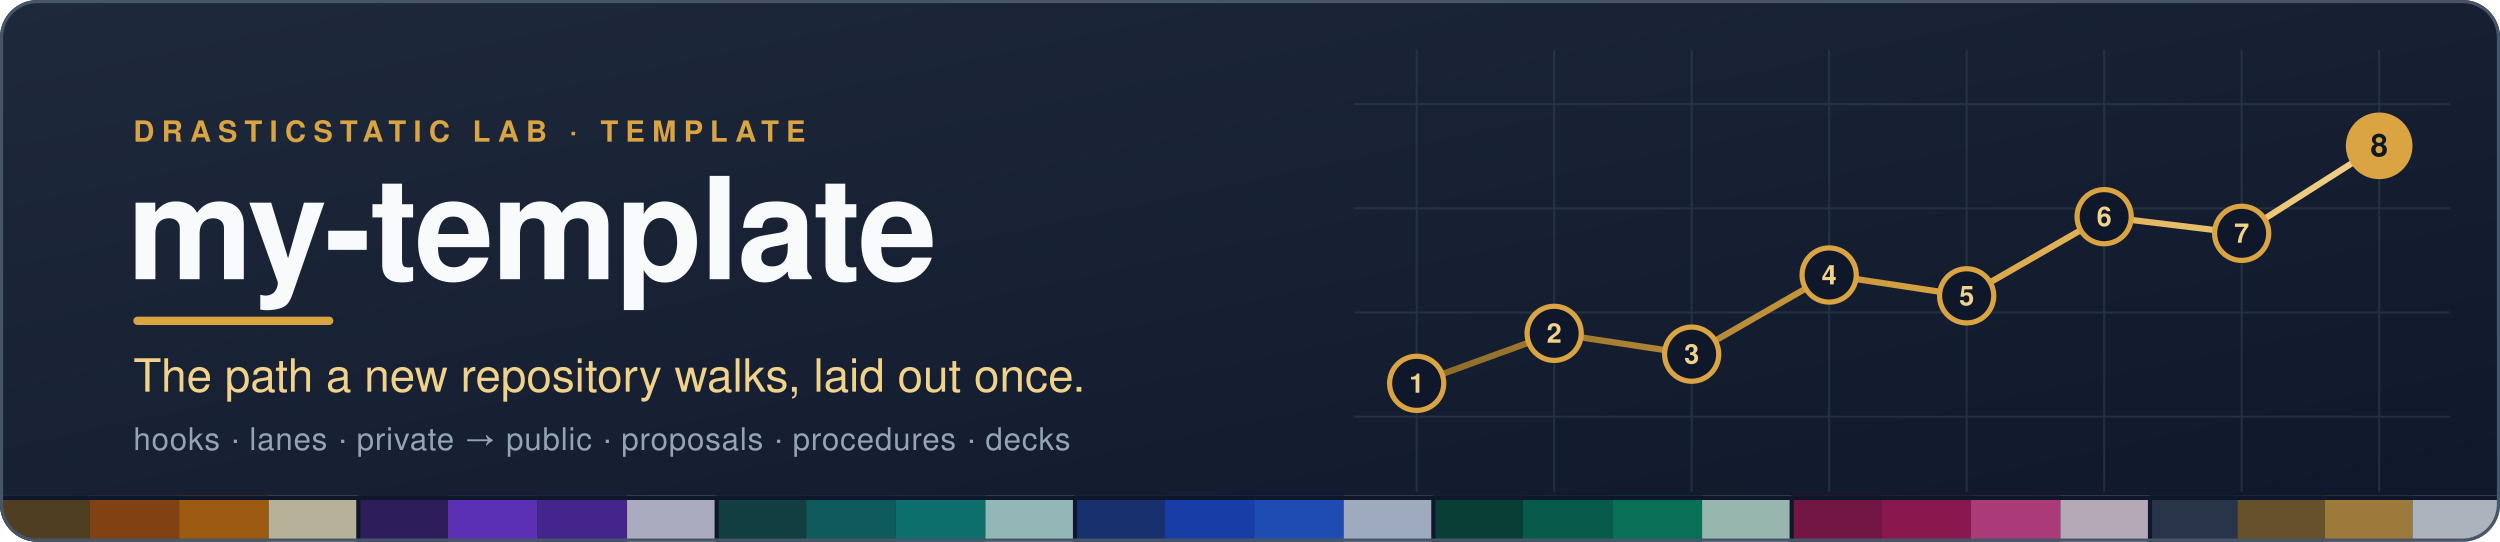
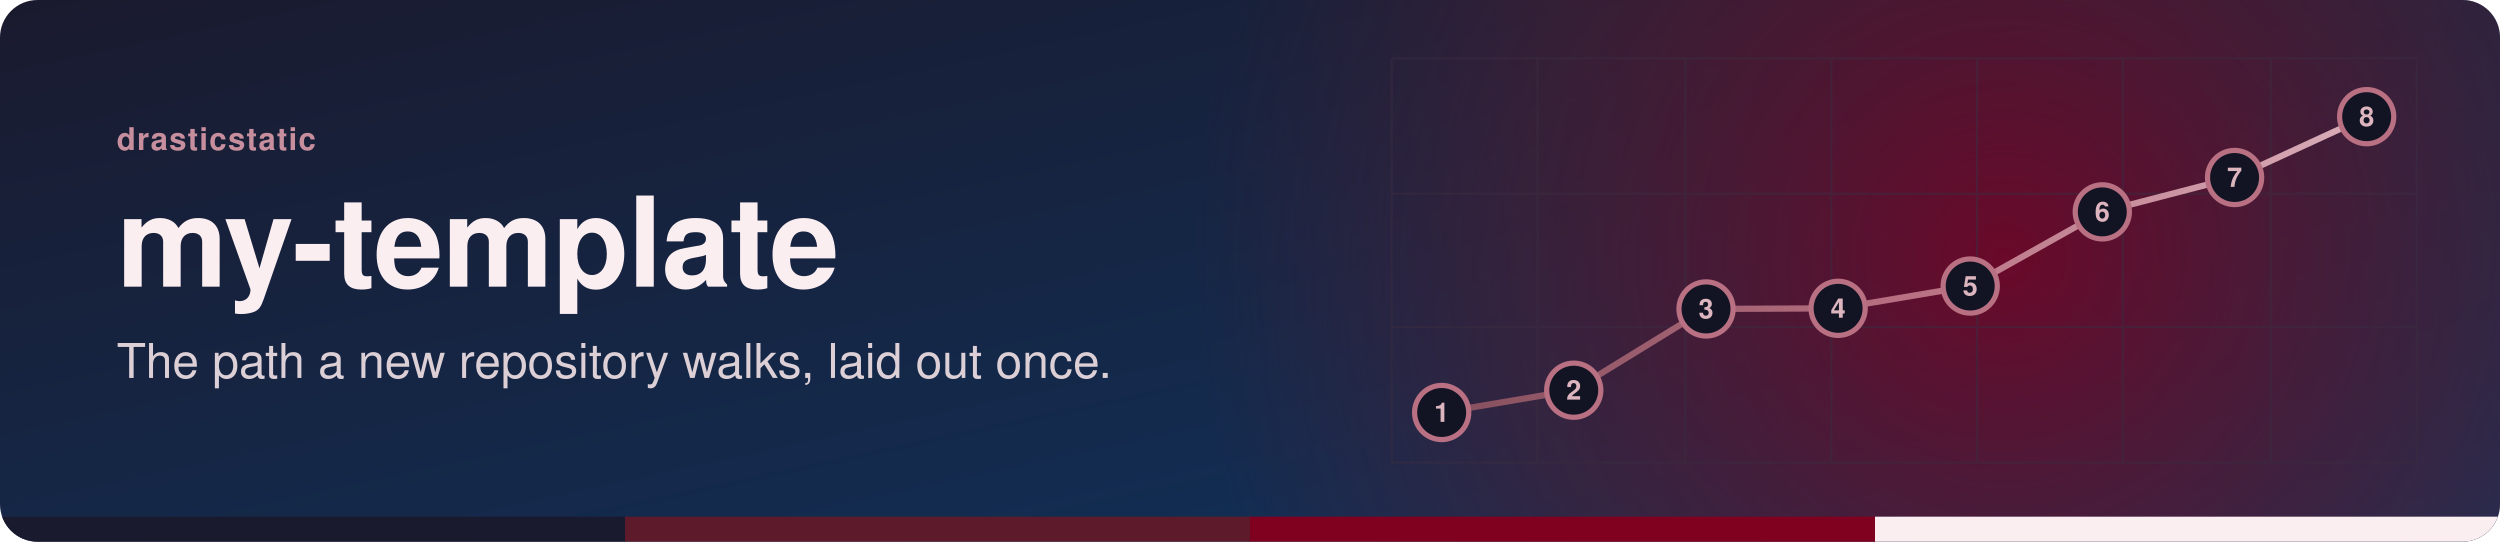
<svg xmlns="http://www.w3.org/2000/svg" width="1200" height="260" viewBox="0 0 1200 260" role="img" aria-labelledby="t d">
  <style>
-     /* Motion, only for readers who have not asked for less. Without it (prefers-reduced-motion: reduce, or a viewer that
-        ignores CSS) every element shows in its finished state, because nothing is hidden outside this block. */
+     /* Motion only for readers who have not asked for less. Outside this block everything is in its finished state. */
    @media (prefers-reduced-motion: no-preference) {
-       .road { stroke-dasharray: 100; animation: draw 3.2s cubic-bezier(.4,0,.2,1) .3s both; }
-       .stop { animation: arrive .45s ease-out both; }
-       .s1 { animation-delay: .35s } .s2 { animation-delay: .8s } .s3 { animation-delay: 1.2s } .s4 { animation-delay: 1.6s }
-       .s5 { animation-delay: 2.0s } .s6 { animation-delay: 2.4s } .s7 { animation-delay: 2.8s } .s8 { animation-delay: 3.3s }
-       .halo { transform-box: fill-box; transform-origin: center; animation: halo 3.2s ease-out 3.8s infinite; }
+       .draw { stroke-dasharray: 100; animation: draw 2.6s cubic-bezier(.4,0,.2,1) both; }
+       .arrive { animation: arrive .5s ease-out both; }
+       .breathe { transform-box: fill-box; transform-origin: center; animation: breathe 8s steps(48) 3s infinite; }
+       .halo { transform-box: fill-box; transform-origin: center; animation: halo 5s steps(60) 3.6s infinite; }
    }
    @keyframes draw { from { stroke-dashoffset: 100 } to { stroke-dashoffset: 0 } }
    @keyframes arrive { from { opacity: 0 } to { opacity: 1 } }
+     @keyframes breathe { 0%, 100% { transform: scale(1) } 50% { transform: scale(1.07) } }
    @keyframes halo { 0% { opacity: .55; transform: scale(1) } 70%, 100% { opacity: 0; transform: scale(2.1) } }
    .halo { opacity: 0 }
  </style>
  <defs>
    <linearGradient id="ground" x1="0" y1="0" x2="1" y2="1">
-       <stop offset="0" stop-color="#1e293b" />
-       <stop offset="1" stop-color="#0f172a" />
+       <stop offset="0" stop-color="#1a1a2e" />
+       <stop offset="1" stop-color="#0f3460" />
    </linearGradient>
-     <linearGradient id="brass" x1="0" y1="0" x2="1" y2="0">
-       <stop offset="0" stop-color="#8a6a2a" />
-       <stop offset=".55" stop-color="#d9a441" />
-       <stop offset="1" stop-color="#f1d28a" />
+     <linearGradient id="line" gradientUnits="userSpaceOnUse" x1="668" y1="0" x2="1160" y2="0">
+       <stop offset="0.00" stop-color="#804c5a" />
+       <stop offset="0.50" stop-color="#b87082" />
+       <stop offset="1.00" stop-color="#ddb5bf" />
+     </linearGradient>
+     <linearGradient id="fade" gradientUnits="userSpaceOnUse" x1="620" y1="0" x2="1200" y2="0">
+       <stop offset="0" stop-color="#b87082" stop-opacity="0" />
+       <stop offset=".35" stop-color="#b87082" />
+       <stop offset="1" stop-color="#ddb5bf" />
    </linearGradient>
    <clipPath id="card">
      <rect width="1200" height="260" rx="18" />
    </clipPath>
+     <radialGradient id="ember" gradientUnits="userSpaceOnUse" cx="962" cy="124" r="390">
+       <stop offset="0" stop-color="#800020" stop-opacity=".8" />
+       <stop offset=".6" stop-color="#5c1a2b" stop-opacity=".45" />
+       <stop offset="1" stop-color="#5c1a2b" stop-opacity="0" />
+     </radialGradient>
  </defs>
  <g clip-path="url(#card)">
    <rect width="1200" height="260" fill="url(#ground)" />
-     <g stroke="#334155" stroke-width="1" opacity=".5">
-       <path d="M680 24V236M746 24V236M812 24V236M878 24V236M944 24V236M1010 24V236M1076 24V236M1142 24V236" />
-       <path d="M650 50H1176M650 100H1176M650 150H1176M650 200H1176" />
+     <rect width="1200" height="260" fill="url(#ember)" />
+     <g stroke="#3a2b3f" stroke-width="1" opacity=".5">
+       <path d="M668 28V222" />
+       <path d="M738 28V222" />
+       <path d="M809 28V222" />
+       <path d="M879 28V222" />
+       <path d="M949 28V222" />
+       <path d="M1019 28V222" />
+       <path d="M1090 28V222" />
+       <path d="M1160 28V222" />
+       <path d="M668 28H1160" />
+       <path d="M668 93H1160" />
+       <path d="M668 157H1160" />
+       <path d="M668 222H1160" />
    </g>
-     <g transform="translate(0 238)">
-       <g>
-         <rect width="43" height="22" fill="#6b4f1d" />
-         <rect x="43" width="43" height="22" fill="#b45309" />
-         <rect x="86" width="43" height="22" fill="#d97706" />
-         <rect x="129" width="43" height="22" fill="#fef3c7" />
+     <path class="draw" pathLength="100" d="M692.0 198.0 L755.4 187.3 L818.9 148.3 L882.3 148.0 L945.7 137.3 L1009.1 101.7 L1072.6 85.2 L1136.0 56.0" fill="none" stroke="url(#line)" stroke-width="3" stroke-linecap="round" stroke-linejoin="round" style="animation-delay:0.30s" />
+     <circle class="halo" cx="1136.0" cy="56.0" r="13" fill="none" stroke="#ddb5bf" stroke-width="2" />
+     <g font-family="Helvetica Neue, Helvetica, Arial, sans-serif" font-size="13" font-weight="700" text-anchor="middle">
+       <g class="arrive" style="animation-delay:0.40s">
+         <circle cx="692.0" cy="198.0" r="13" fill="#121424" stroke="#b87082" stroke-width="2.5" />
+         <text x="692.0" y="202.5" fill="#ddb5bf">1</text>
      </g>
-       <g transform="translate(172 0)">
-         <rect width="43" height="22" fill="#3b1f6e" />
-         <rect x="43" width="43" height="22" fill="#7c3aed" />
-         <rect x="86" width="43" height="22" fill="#5b2bb5" />
-         <rect x="129" width="43" height="22" fill="#ede9fe" />
+       <g class="arrive" style="animation-delay:0.80s">
+         <circle cx="755.4" cy="187.3" r="13" fill="#121424" stroke="#b87082" stroke-width="2.5" />
+         <text x="755.4" y="191.8" fill="#ddb5bf">2</text>
      </g>
-       <g transform="translate(344 0)">
-         <rect width="43" height="22" fill="#134e4a" />
-         <rect x="43" width="43" height="22" fill="#0f766e" />
-         <rect x="86" width="43" height="22" fill="#0d9488" />
-         <rect x="129" width="43" height="22" fill="#ccfbf1" />
+       <g class="arrive" style="animation-delay:1.20s">
+         <circle cx="818.9" cy="148.3" r="13" fill="#121424" stroke="#b87082" stroke-width="2.5" />
+         <text x="818.9" y="152.8" fill="#ddb5bf">3</text>
      </g>
-       <g transform="translate(516 0)">
-         <rect width="43" height="22" fill="#1e3a8a" />
-         <rect x="43" width="43" height="22" fill="#1d4ed8" />
-         <rect x="86" width="43" height="22" fill="#2563eb" />
-         <rect x="129" width="43" height="22" fill="#dbeafe" />
+       <g class="arrive" style="animation-delay:1.60s">
+         <circle cx="882.3" cy="148.0" r="13" fill="#121424" stroke="#b87082" stroke-width="2.5" />
+         <text x="882.3" y="152.5" fill="#ddb5bf">4</text>
      </g>
-       <g transform="translate(688 0)">
-         <rect width="43" height="22" fill="#064e3b" />
-         <rect x="43" width="43" height="22" fill="#047857" />
-         <rect x="86" width="43" height="22" fill="#059669" />
-         <rect x="129" width="43" height="22" fill="#d1fae5" />
+       <g class="arrive" style="animation-delay:2.00s">
+         <circle cx="945.7" cy="137.3" r="13" fill="#121424" stroke="#b87082" stroke-width="2.5" />
+         <text x="945.7" y="141.8" fill="#ddb5bf">5</text>
      </g>
-       <g transform="translate(860 0)">
-         <rect width="43" height="22" fill="#9d174d" />
-         <rect x="43" width="43" height="22" fill="#be185d" />
-         <rect x="86" width="43" height="22" fill="#ec4899" />
-         <rect x="129" width="43" height="22" fill="#fce7f3" />
+       <g class="arrive" style="animation-delay:2.40s">
+         <circle cx="1009.1" cy="101.7" r="13" fill="#121424" stroke="#b87082" stroke-width="2.5" />
+         <text x="1009.1" y="106.2" fill="#ddb5bf">6</text>
      </g>
-       <g transform="translate(1032 0)">
-         <rect width="42" height="22" fill="#334155" />
-         <rect x="42" width="42" height="22" fill="#8a6a2a" />
-         <rect x="84" width="42" height="22" fill="#d9a441" />
-         <rect x="126" width="42" height="22" fill="#f1f5f9" />
+       <g class="arrive" style="animation-delay:2.80s">
+         <circle cx="1072.6" cy="85.2" r="13" fill="#121424" stroke="#b87082" stroke-width="2.5" />
+         <text x="1072.6" y="89.7" fill="#ddb5bf">7</text>
      </g>
-       <rect width="1200" height="22" fill="#0f172a" opacity=".3" />
-       <rect width="1200" height="2" fill="#0f172a" />
-       <g fill="#0f172a">
-         <rect x="171" width="2" height="22" />
-         <rect x="343" width="2" height="22" />
-         <rect x="515" width="2" height="22" />
-         <rect x="687" width="2" height="22" />
-         <rect x="859" width="2" height="22" />
-         <rect x="1031" width="2" height="22" />
+       <g class="arrive" style="animation-delay:3.20s">
+         <circle cx="1136.0" cy="56.0" r="13" fill="#121424" stroke="#b87082" stroke-width="2.5" />
+         <text x="1136.0" y="60.5" fill="#ddb5bf">8</text>
      </g>
    </g>
-     <polyline class="road" pathLength="100" points="680,184 746,160 812,170 878,132 944,142 1010,104 1076,112 1142,70" fill="none" stroke="url(#brass)" stroke-width="3" stroke-linecap="round" stroke-linejoin="round" />
-     <g font-family="Helvetica Neue, Helvetica, Arial, sans-serif" font-size="13" font-weight="700" text-anchor="middle">
-       <g class="stop s1">
-         <circle cx="680" cy="184" r="13" fill="#0f172a" stroke="#d9a441" stroke-width="2.5" />
-         <text x="680" y="188.5" fill="#f1d28a">1</text>
-       </g>
-       <g class="stop s2">
-         <circle cx="746" cy="160" r="13" fill="#0f172a" stroke="#d9a441" stroke-width="2.5" />
-         <text x="746" y="164.5" fill="#f1d28a">2</text>
-       </g>
-       <g class="stop s3">
-         <circle cx="812" cy="170" r="13" fill="#0f172a" stroke="#d9a441" stroke-width="2.5" />
-         <text x="812" y="174.5" fill="#f1d28a">3</text>
-       </g>
-       <g class="stop s4">
-         <circle cx="878" cy="132" r="13" fill="#0f172a" stroke="#d9a441" stroke-width="2.5" />
-         <text x="878" y="136.5" fill="#f1d28a">4</text>
-       </g>
-       <g class="stop s5">
-         <circle cx="944" cy="142" r="13" fill="#0f172a" stroke="#d9a441" stroke-width="2.5" />
-         <text x="944" y="146.5" fill="#f1d28a">5</text>
-       </g>
-       <g class="stop s6">
-         <circle cx="1010" cy="104" r="13" fill="#0f172a" stroke="#d9a441" stroke-width="2.5" />
-         <text x="1010" y="108.5" fill="#f1d28a">6</text>
-       </g>
-       <g class="stop s7">
-         <circle cx="1076" cy="112" r="13" fill="#0f172a" stroke="#d9a441" stroke-width="2.5" />
-         <text x="1076" y="116.5" fill="#f1d28a">7</text>
-       </g>
-       <circle class="halo" cx="1142" cy="70" r="16" fill="none" stroke="#f1d28a" stroke-width="2" />
-       <g class="stop s8">
-         <circle cx="1142" cy="70" r="16" fill="#d9a441" />
-         <text x="1142" y="75" font-size="15" fill="#0f172a">8</text>
-       </g>
-     </g>
+     <rect x="0.0" y="248" width="300.5" height="12" fill="#1a1a2e" />
+     <rect x="300.0" y="248" width="300.5" height="12" fill="#5c1a2b" />
+     <rect x="600.0" y="248" width="300.5" height="12" fill="#800020" />
+     <rect x="900.0" y="248" width="300.5" height="12" fill="#fbeef1" />
    <g font-family="Helvetica Neue, Helvetica, Arial, sans-serif">
-       <text x="64" y="68" font-size="14" font-weight="700" letter-spacing="3.5" fill="#d9a441">DRASTICSTATIC LAB · TEMPLATE</text>
-       <text x="61" y="134" font-size="68" font-weight="700" fill="#f8fafc" letter-spacing="-1">my-template</text>
-       <rect x="64" y="152" width="96" height="4" rx="2" fill="#d9a441" />
-       <text x="64" y="188" font-size="22" fill="#f1d28a">The path a new repository walks, laid out once.</text>
-       <text x="64" y="216" font-size="15" fill="#94a3b8" letter-spacing=".4">hooks · lanes · private → public · proposals · procedures · decks</text>
+       <text x="56" y="72.0" fill="#c78f9d" font-size="15" font-weight="700" letter-spacing=".6">drasticstatic</text>
+       <text x="56" y="137.6" fill="#fbeef1" font-size="60" font-weight="700" letter-spacing="-.5">my-template</text>
+       <text x="56" y="181.4" fill="#dcd0d6" font-size="23">The path a new repository walks, laid out once.</text>
    </g>
  </g>
-   <rect x=".75" y=".75" width="1198.5" height="258.5" rx="17.25" fill="none" stroke="#475569" stroke-width="1.5" />
</svg>
